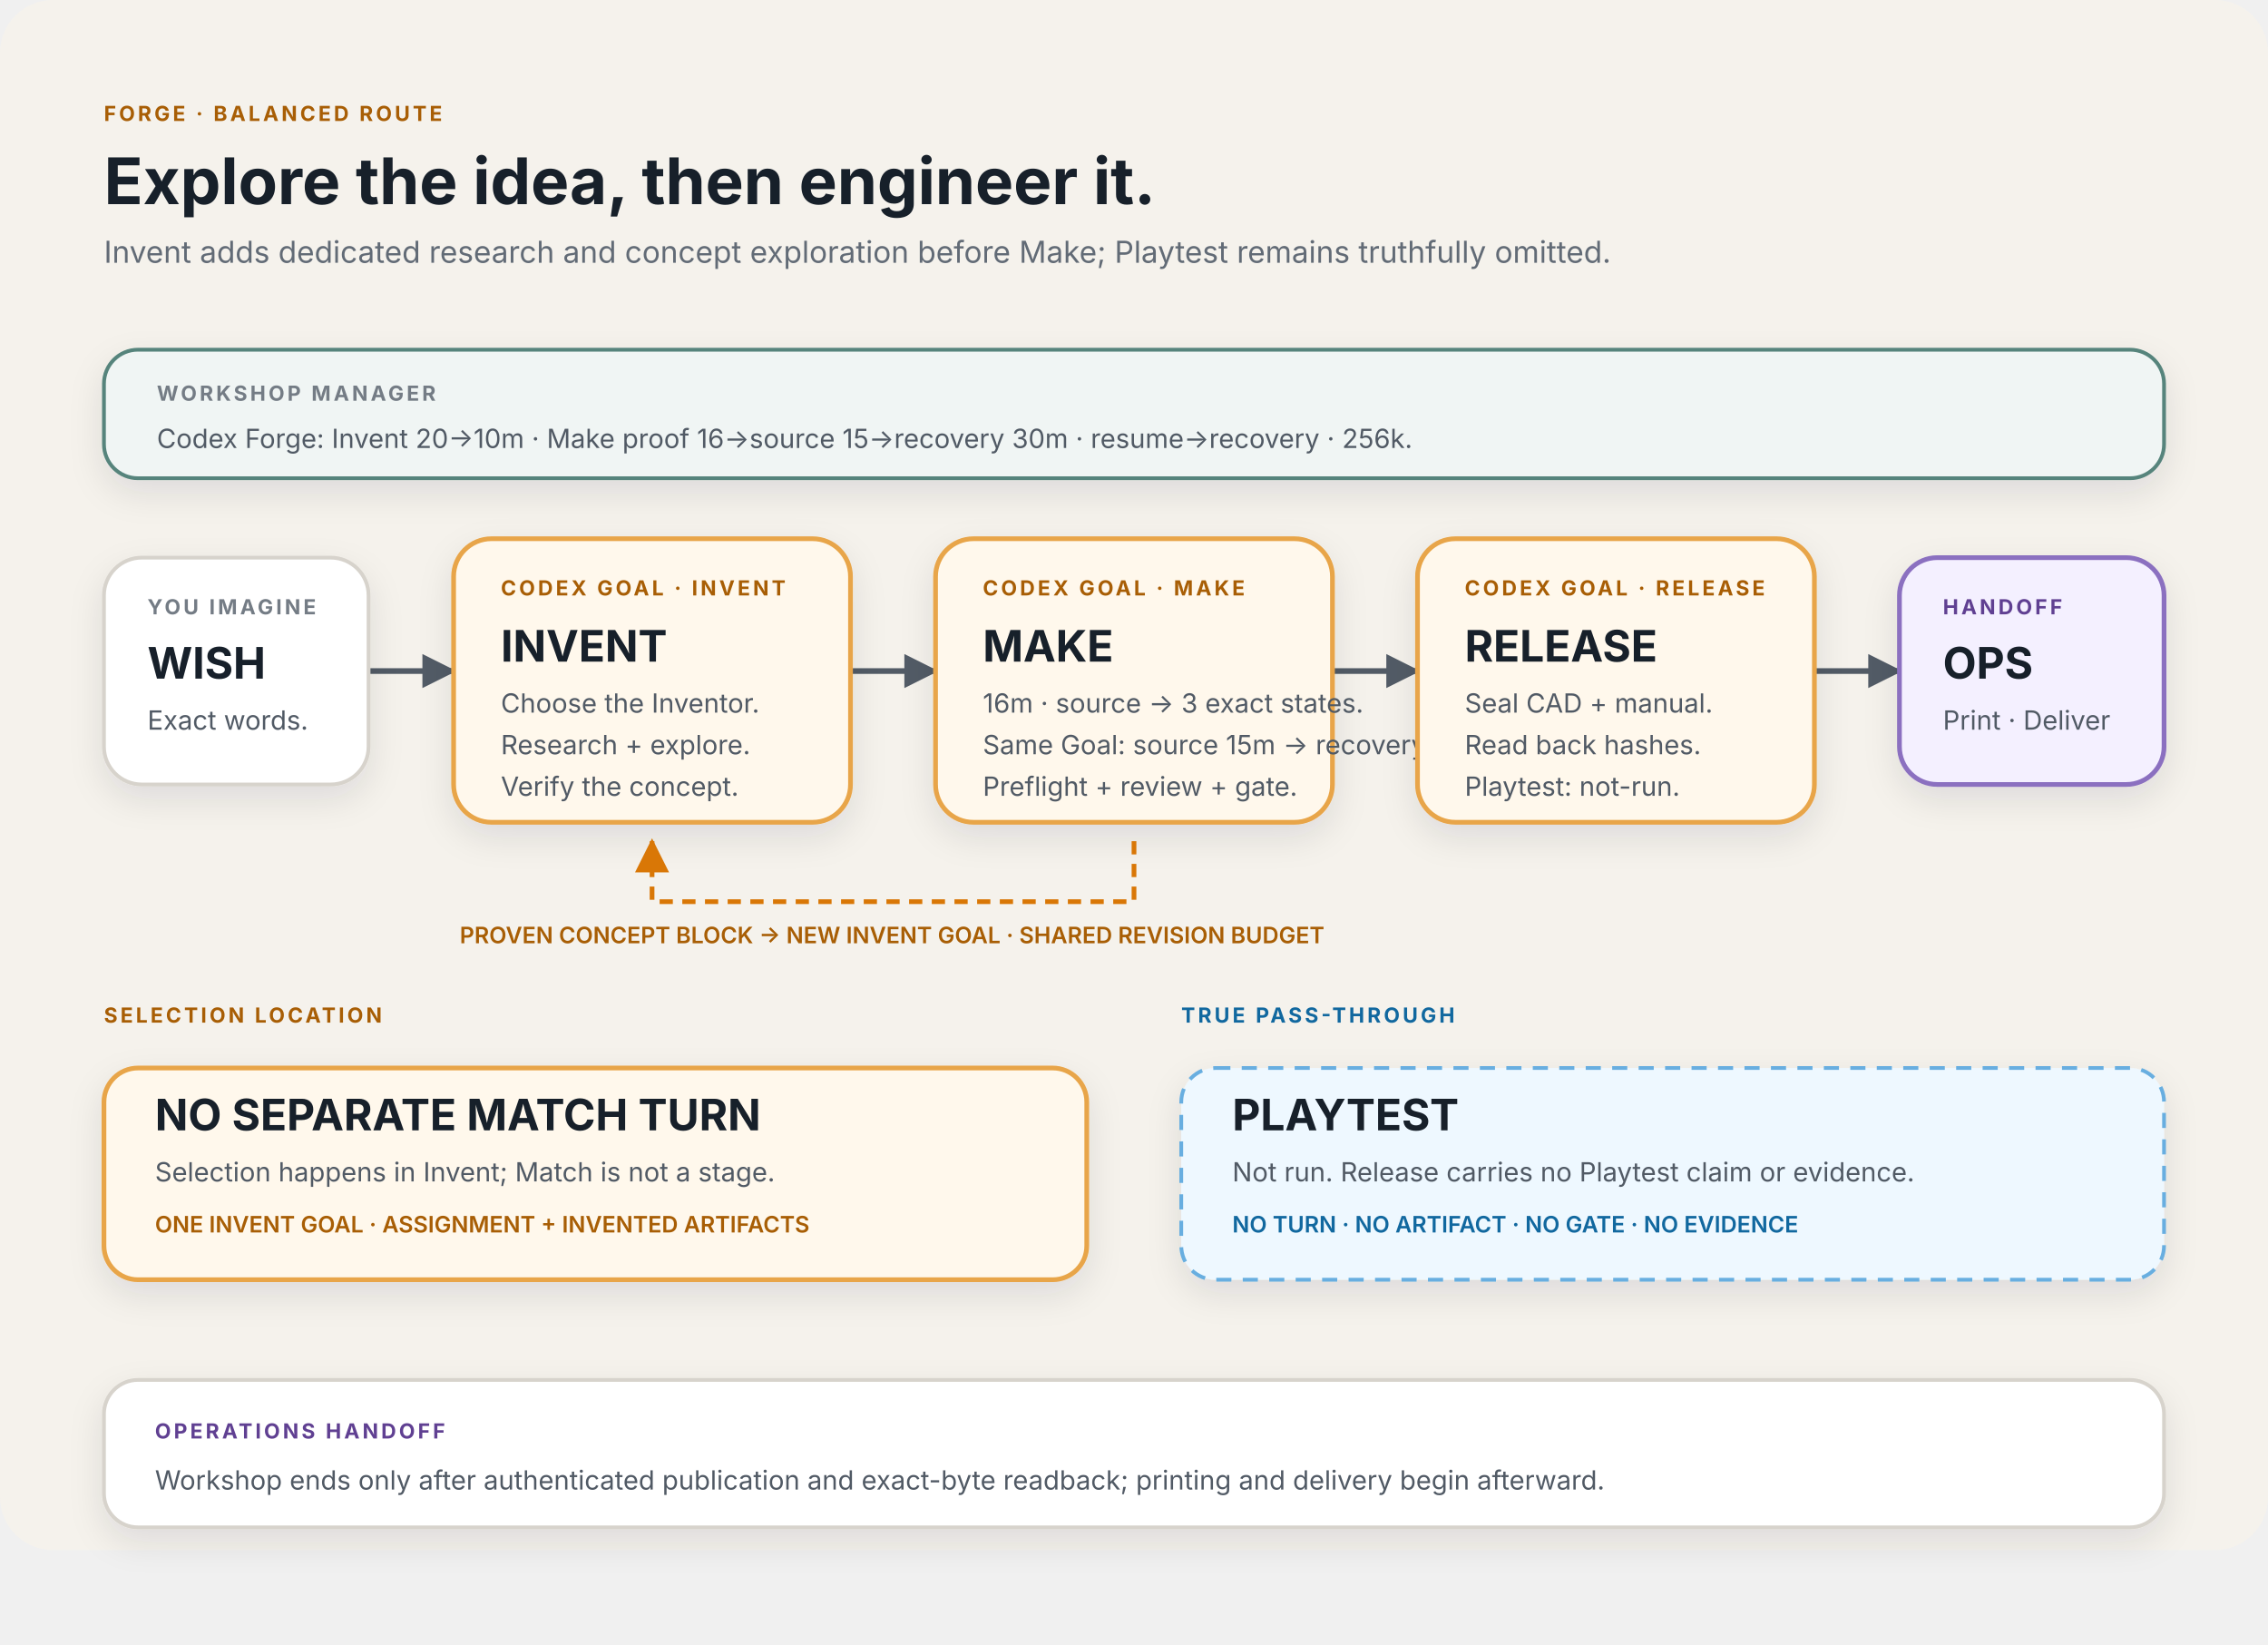
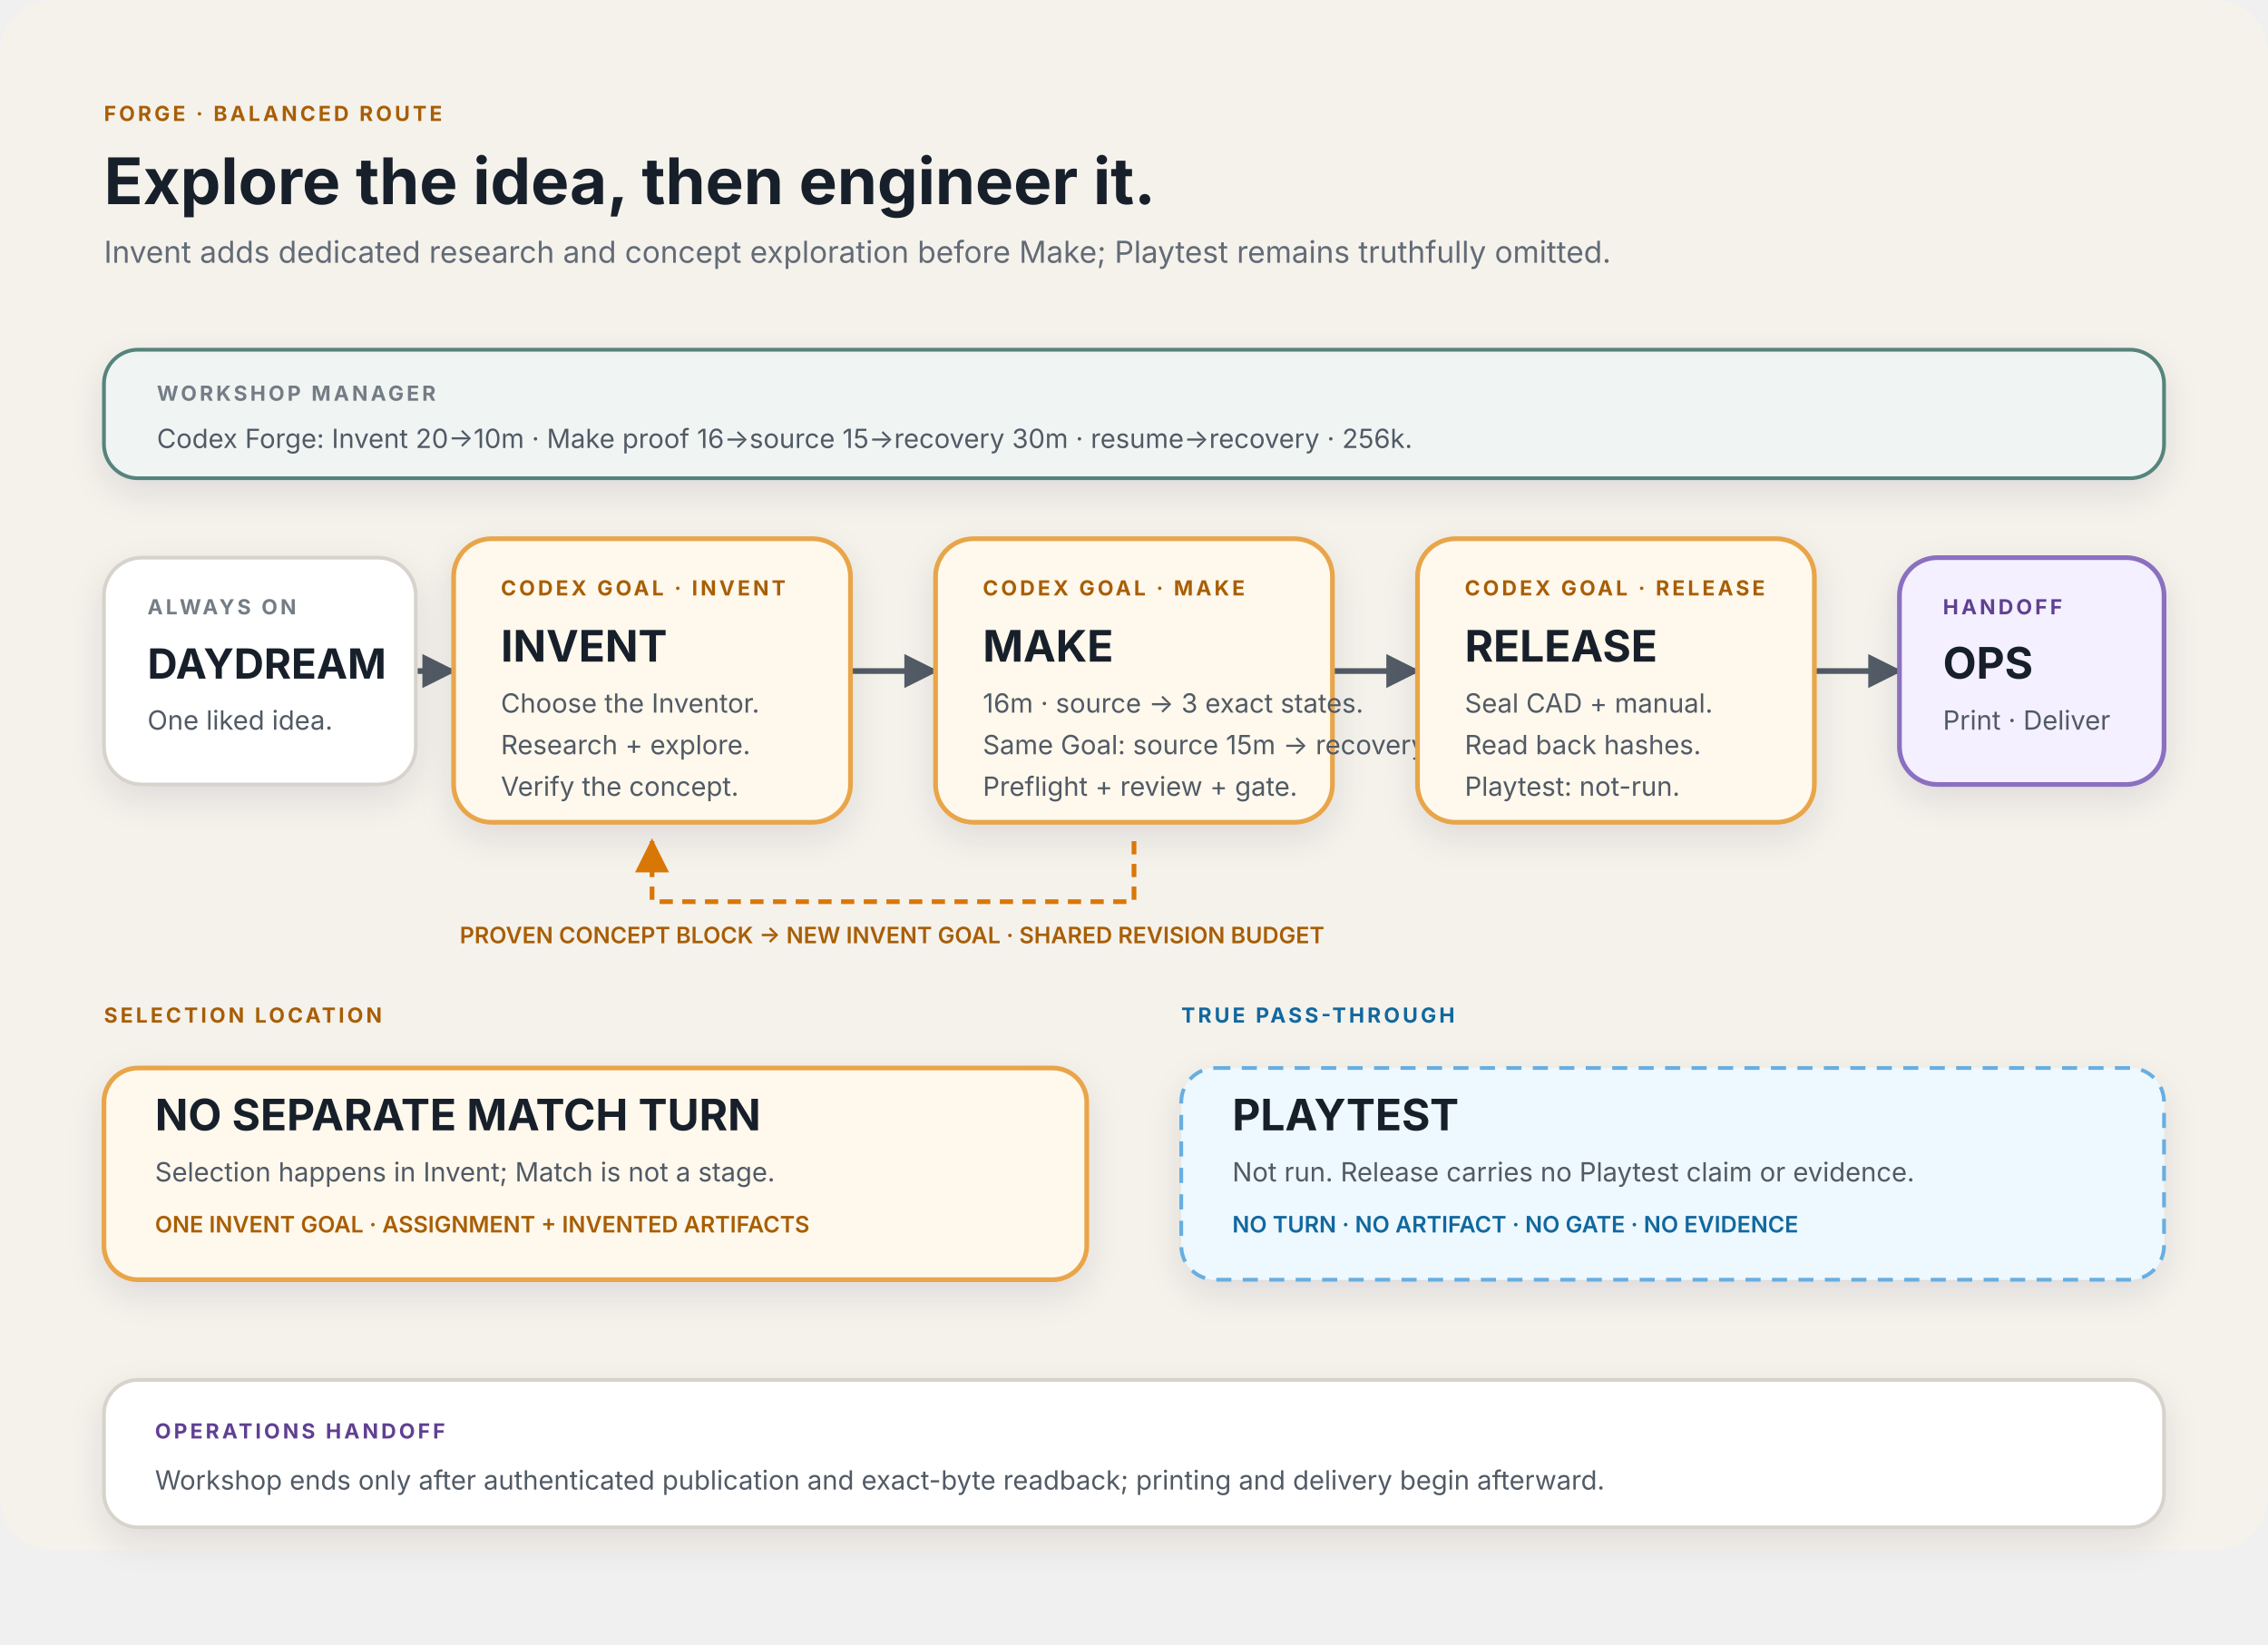
<svg xmlns="http://www.w3.org/2000/svg" viewBox="0 0 1200 870" role="img" aria-labelledby="title description">
  <defs>
    <filter id="shadow" x="-20%" y="-25%" width="140%" height="170%">
      <feDropShadow dx="0" dy="7" stdDeviation="9" flood-color="#17202a" flood-opacity="0.10" />
    </filter>
    <marker id="arrow" viewBox="0 0 12 12" markerWidth="18" markerHeight="18" refX="11" refY="6" orient="auto" markerUnits="userSpaceOnUse" overflow="visible">
      <polygon points="0,0 12,6 0,12" fill="#525b66" />
    </marker>
    <marker id="arrow-repair" viewBox="0 0 12 12" markerWidth="18" markerHeight="18" refX="11" refY="6" orient="auto" markerUnits="userSpaceOnUse" overflow="visible">
      <polygon points="0,0 12,6 0,12" fill="#d97706" />
    </marker>
    <style>
      .title { font: 700 34px -apple-system, BlinkMacSystemFont, "Segoe UI", sans-serif; fill: #17202a; }
      .subtitle { font: 400 16px -apple-system, BlinkMacSystemFont, "Segoe UI", sans-serif; fill: #626b76; }
      .eyebrow { font: 700 11px -apple-system, BlinkMacSystemFont, "Segoe UI", sans-serif; letter-spacing: 1.5px; fill: #747c85; }
      .heading { font: 700 23px -apple-system, BlinkMacSystemFont, "Segoe UI", sans-serif; fill: #17202a; }
      .body { font: 400 14px -apple-system, BlinkMacSystemFont, "Segoe UI", sans-serif; fill: #515a65; }
      .small { font: 600 12px -apple-system, BlinkMacSystemFont, "Segoe UI", sans-serif; fill: #626b76; }
      .route { fill: none; stroke: #525b66; stroke-width: 3; marker-end: url(#arrow); }
      .repair { fill: none; stroke: #d97706; stroke-width: 2.5; stroke-dasharray: 7 5; marker-end: url(#arrow-repair); }
      .node { fill: #ffffff; stroke: #d7d3cc; stroke-width: 2; }
      .manager { fill: #f0f5f4; stroke: #56847c; stroke-width: 2; }
      .active { fill: #fff8ec; stroke: #e8a548; stroke-width: 2.5; }
      .skip { fill: #eef8ff; stroke: #67aee0; stroke-width: 2; stroke-dasharray: 8 6; }
      .ops { fill: #f4f0ff; stroke: #8b6fc0; stroke-width: 2.5; }
      .orange { fill: #a85e05; }
      .blue { fill: #11689f; }
      .purple { fill: #604092; }
    </style>
  </defs>
  <rect width="1200" height="820" rx="28" fill="#f5f2ec" />
  <text x="55" y="64" class="eyebrow orange">FORGE · BALANCED ROUTE</text>
  <text x="55" y="108" class="title">Explore the idea, then engineer it.</text>
  <text x="55" y="139" class="subtitle">Invent adds dedicated research and concept exploration before Make; Playtest remains truthfully omitted.</text>
  <g filter="url(#shadow)">
    <rect x="55" y="185" width="1090" height="68" rx="18" class="manager" />
  </g>
  <text x="83" y="212" class="eyebrow" fill="#376b61">WORKSHOP MANAGER</text>
  <text x="83" y="237" class="body">Codex Forge: Invent 20→10m · Make proof 16→source 15→recovery 30m · resume→recovery · 256k.</text>
-   <path class="route" d="M 195 355 H 240" />
+   <path class="route" d="M 220 355 H 240" />
  <path class="route" d="M 450 355 H 495" />
  <path class="route" d="M 705 355 H 750" />
  <path class="route" d="M 960 355 H 1005" />
  <g filter="url(#shadow)">
-     <rect x="55" y="295" width="140" height="120" rx="20" class="node" />
+     <rect x="55" y="295" width="165" height="120" rx="20" class="node" />
  </g>
-   <text x="78" y="325" class="eyebrow">YOU IMAGINE</text>
-   <text x="78" y="359" class="heading">WISH</text>
-   <text x="78" y="386" class="body">Exact words.</text>
+   <text x="78" y="325" class="eyebrow">ALWAYS ON</text>
+   <text x="78" y="359" class="heading" style="font-size:22px">DAYDREAM</text>
+   <text x="78" y="386" class="body">One liked idea.</text>
  <g filter="url(#shadow)">
    <rect x="240" y="285" width="210" height="150" rx="20" class="active" />
  </g>
  <text x="265" y="315" class="eyebrow orange">CODEX GOAL · INVENT</text>
  <text x="265" y="350" class="heading">INVENT</text>
  <text x="265" y="377" class="body">Choose the Inventor.</text>
  <text x="265" y="399" class="body">Research + explore.</text>
  <text x="265" y="421" class="body">Verify the concept.</text>
  <g filter="url(#shadow)">
    <rect x="495" y="285" width="210" height="150" rx="20" class="active" />
  </g>
  <text x="520" y="315" class="eyebrow orange">CODEX GOAL · MAKE</text>
  <text x="520" y="350" class="heading">MAKE</text>
  <text x="520" y="377" class="body">16m · source → 3 exact states.</text>
  <text x="520" y="399" class="body">Same Goal: source 15m → recovery; resume → recovery.</text>
  <text x="520" y="421" class="body">Preflight + review + gate.</text>
  <g filter="url(#shadow)">
    <rect x="750" y="285" width="210" height="150" rx="20" class="active" />
  </g>
  <text x="775" y="315" class="eyebrow orange">CODEX GOAL · RELEASE</text>
  <text x="775" y="350" class="heading">RELEASE</text>
  <text x="775" y="377" class="body">Seal CAD + manual.</text>
  <text x="775" y="399" class="body">Read back hashes.</text>
  <text x="775" y="421" class="body">Playtest: not-run.</text>
  <g filter="url(#shadow)">
    <rect x="1005" y="295" width="140" height="120" rx="20" class="ops" />
  </g>
  <text x="1028" y="325" class="eyebrow purple">HANDOFF</text>
  <text x="1028" y="359" class="heading">OPS</text>
  <text x="1028" y="386" class="body">Print · Deliver</text>
  <path class="repair" d="M 600 445 V 477 H 345 V 445" />
  <text x="472" y="499" text-anchor="middle" class="small orange">PROVEN CONCEPT BLOCK → NEW INVENT GOAL · SHARED REVISION BUDGET</text>
  <text x="55" y="541" class="eyebrow orange">SELECTION LOCATION</text>
  <g filter="url(#shadow)">
    <rect x="55" y="565" width="520" height="112" rx="18" class="active" />
  </g>
  <text x="82" y="598" class="heading">NO SEPARATE MATCH TURN</text>
  <text x="82" y="625" class="body">Selection happens in Invent; Match is not a stage.</text>
  <text x="82" y="652" class="small orange">ONE INVENT GOAL · ASSIGNMENT + INVENTED ARTIFACTS</text>
  <text x="625" y="541" class="eyebrow blue">TRUE PASS-THROUGH</text>
  <g filter="url(#shadow)">
    <rect x="625" y="565" width="520" height="112" rx="18" class="skip" />
  </g>
  <text x="652" y="598" class="heading">PLAYTEST</text>
  <text x="652" y="625" class="body">Not run. Release carries no Playtest claim or evidence.</text>
  <text x="652" y="652" class="small blue">NO TURN · NO ARTIFACT · NO GATE · NO EVIDENCE</text>
  <g filter="url(#shadow)">
    <rect x="55" y="730" width="1090" height="78" rx="18" fill="#ffffff" stroke="#d7d3cc" stroke-width="2" />
  </g>
  <text x="82" y="761" class="eyebrow purple">OPERATIONS HANDOFF</text>
  <text x="82" y="788" class="body">Workshop ends only after authenticated publication and exact-byte readback; printing and delivery begin afterward.</text>
</svg>
